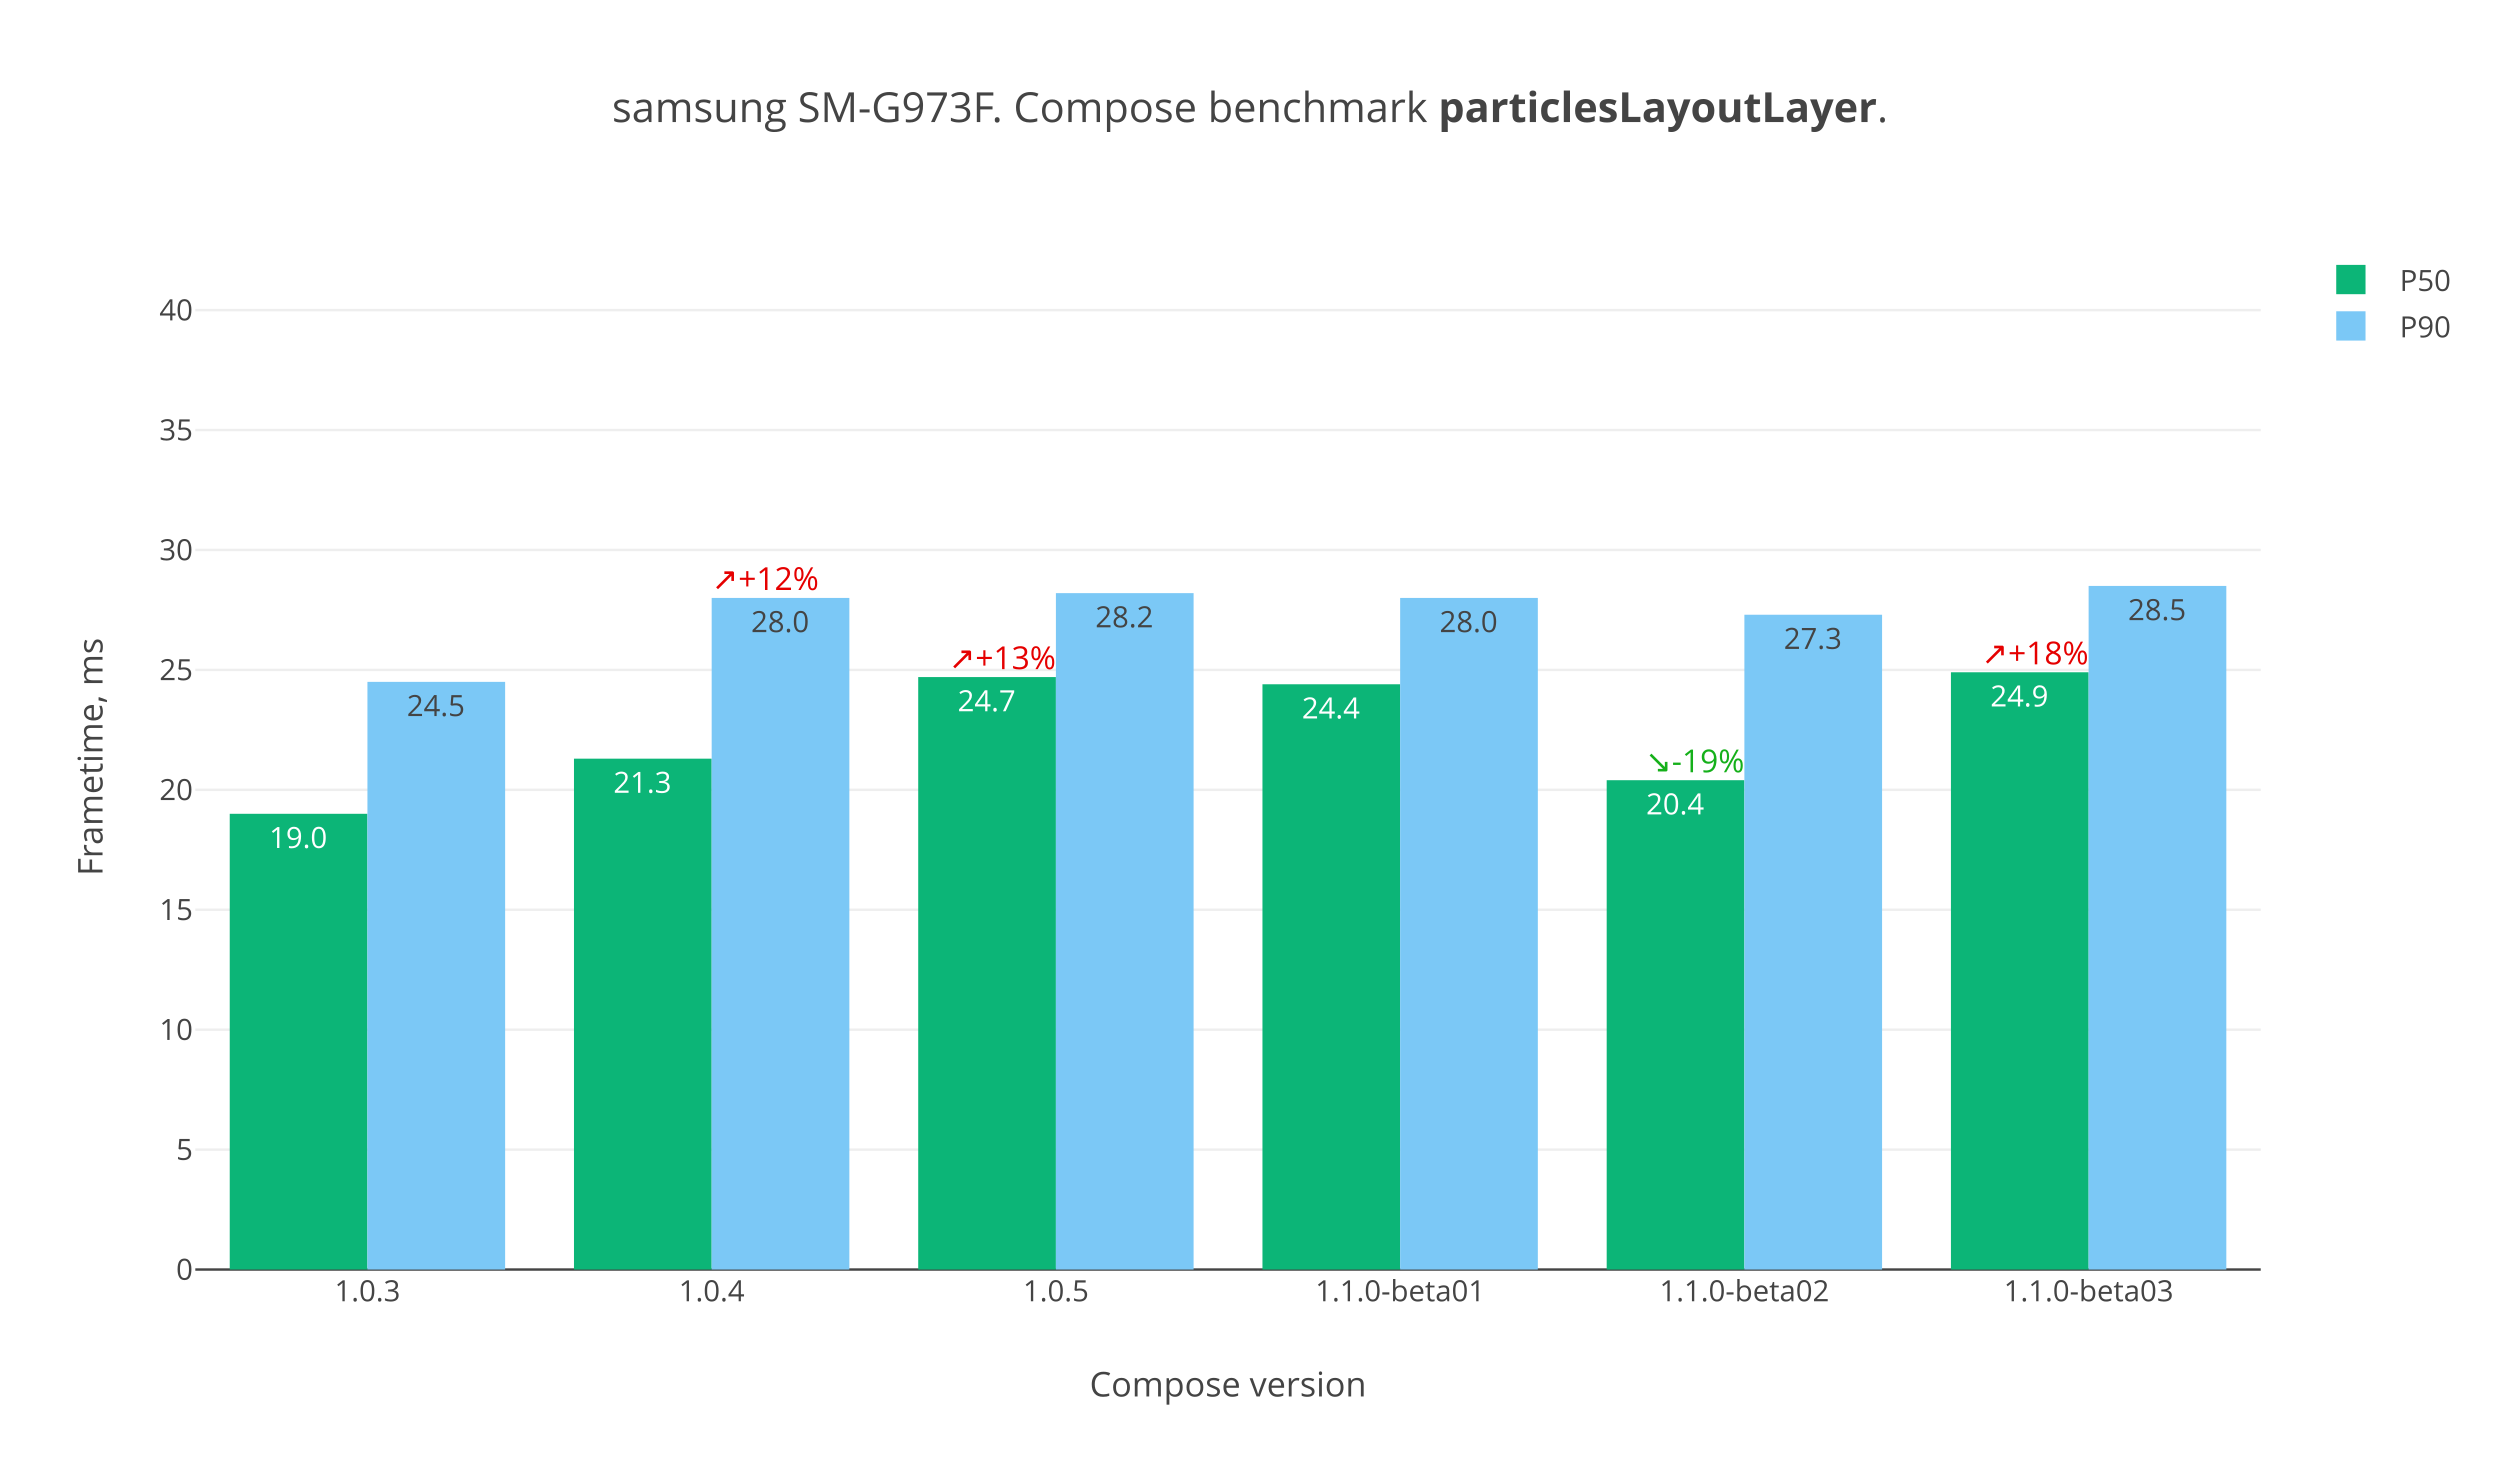
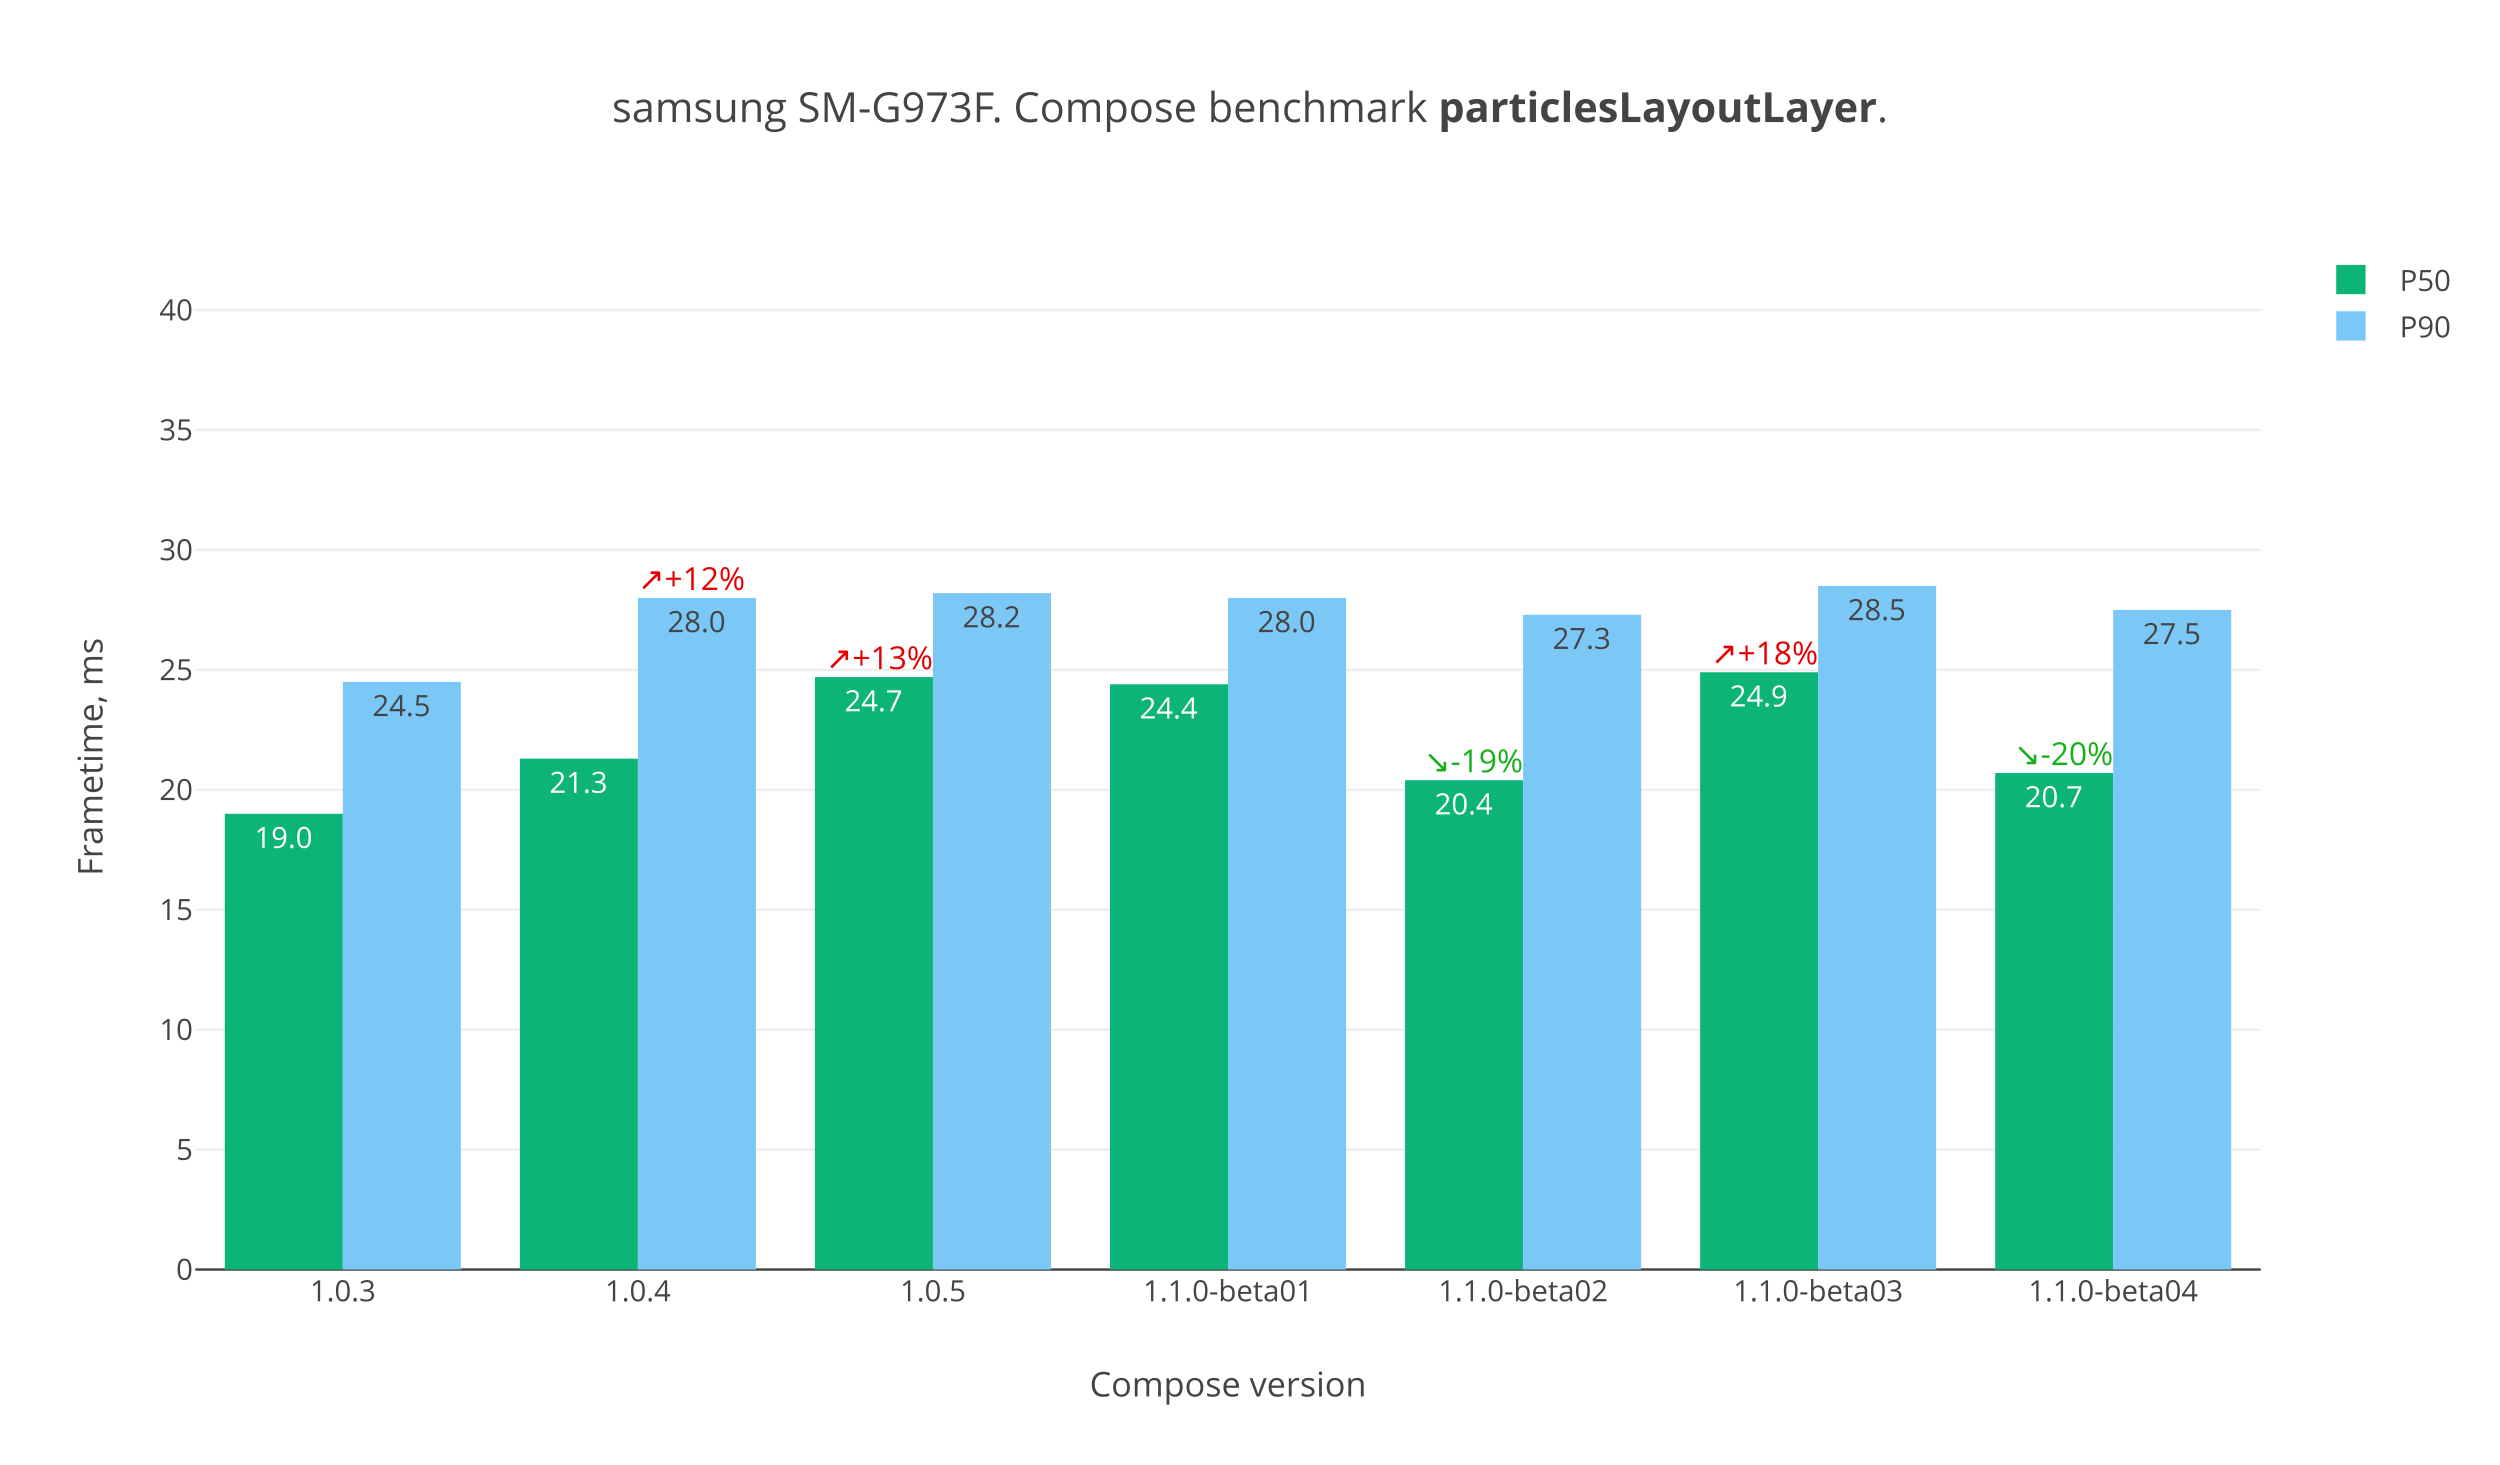
<svg xmlns="http://www.w3.org/2000/svg" class="main-svg" width="1024" height="600" style="" viewBox="0 0 1024 600">
  <rect x="0" y="0" width="1024" height="600" style="fill: rgb(255, 255, 255); fill-opacity: 1;" />
-   <defs id="defs-70051f">
+   <defs id="defs-d8cad8">
    <g class="clips">
-       <clipPath id="clip70051fxyplot" class="plotclip">
+       <clipPath id="clipd8cad8xyplot" class="plotclip">
        <rect width="846" height="420" />
      </clipPath>
-       <clipPath class="axesclip" id="clip70051fx">
+       <clipPath class="axesclip" id="clipd8cad8x">
        <rect x="80" y="0" width="846" height="600" />
      </clipPath>
-       <clipPath class="axesclip" id="clip70051fy">
+       <clipPath class="axesclip" id="clipd8cad8y">
        <rect x="0" y="100" width="1024" height="420" />
      </clipPath>
-       <clipPath class="axesclip" id="clip70051fxy">
+       <clipPath class="axesclip" id="clipd8cad8xy">
        <rect x="80" y="100" width="846" height="420" />
      </clipPath>
    </g>
    <g class="gradients" />
  </defs>
  <g class="bglayer" />
  <g class="layer-below">
    <g class="imagelayer" />
    <g class="shapelayer" />
  </g>
  <g class="cartesianlayer">
    <g class="subplot xy">
      <g class="layer-subplot">
        <g class="shapelayer" />
        <g class="imagelayer" />
      </g>
      <g class="gridlayer">
        <g class="x" />
        <g class="y">
          <path class="ygrid crisp" transform="translate(0,470.88)" d="M80,0h846" style="stroke: rgb(238, 238, 238); stroke-opacity: 1; stroke-width: 1px;" />
          <path class="ygrid crisp" transform="translate(0,421.75)" d="M80,0h846" style="stroke: rgb(238, 238, 238); stroke-opacity: 1; stroke-width: 1px;" />
          <path class="ygrid crisp" transform="translate(0,372.63)" d="M80,0h846" style="stroke: rgb(238, 238, 238); stroke-opacity: 1; stroke-width: 1px;" />
          <path class="ygrid crisp" transform="translate(0,323.51)" d="M80,0h846" style="stroke: rgb(238, 238, 238); stroke-opacity: 1; stroke-width: 1px;" />
          <path class="ygrid crisp" transform="translate(0,274.39)" d="M80,0h846" style="stroke: rgb(238, 238, 238); stroke-opacity: 1; stroke-width: 1px;" />
          <path class="ygrid crisp" transform="translate(0,225.26)" d="M80,0h846" style="stroke: rgb(238, 238, 238); stroke-opacity: 1; stroke-width: 1px;" />
          <path class="ygrid crisp" transform="translate(0,176.14)" d="M80,0h846" style="stroke: rgb(238, 238, 238); stroke-opacity: 1; stroke-width: 1px;" />
          <path class="ygrid crisp" transform="translate(0,127.02)" d="M80,0h846" style="stroke: rgb(238, 238, 238); stroke-opacity: 1; stroke-width: 1px;" />
        </g>
      </g>
      <g class="zerolinelayer">
        <path class="yzl zl crisp" transform="translate(0,520)" d="M80,0h846" style="stroke: rgb(68, 68, 68); stroke-opacity: 1; stroke-width: 1px;" />
      </g>
      <path class="xlines-below" />
      <path class="ylines-below" />
      <g class="overlines-below" />
      <g class="xaxislayer-below" />
      <g class="yaxislayer-below" />
      <g class="overaxes-below" />
-       <g class="plot" transform="translate(80,100)" clip-path="url('#clip70051fxyplot')">
+       <g class="plot" transform="translate(80,100)" clip-path="url('#clipd8cad8xyplot')">
        <g class="barlayer mlayer">
          <g class="trace bars" style="opacity: 1;">
            <g class="points">
              <g class="point">
-                 <path d="M14.1,420V233.33H70.5V420Z" style="vector-effect: non-scaling-stroke; opacity: 1; stroke-width: 0px; fill: rgb(12, 181, 119); fill-opacity: 1;" />
-                 <text class="bartext bartext-inside" text-anchor="middle" data-notex="1" x="0" y="0" style="font-family: 'Open Sans', verdana, arial, sans-serif; font-size: 12px; fill: rgb(255, 255, 255); fill-opacity: 1; white-space: pre;" transform="translate(42.13594,247.33)">19.0</text>
-               </g>
-               <g class="point">
-                 <path d="M155.1,420V210.74H211.5V420Z" style="vector-effect: non-scaling-stroke; opacity: 1; stroke-width: 0px; fill: rgb(12, 181, 119); fill-opacity: 1;" />
-                 <text class="bartext bartext-inside" text-anchor="middle" data-notex="1" x="0" y="0" style="font-family: 'Open Sans', verdana, arial, sans-serif; font-size: 12px; fill: rgb(255, 255, 255); fill-opacity: 1; white-space: pre;" transform="translate(183.1359,224.74)">21.3</text>
-               </g>
-               <g class="point">
-                 <path d="M296.1,420V177.33H352.5V420Z" style="vector-effect: non-scaling-stroke; opacity: 1; stroke-width: 0px; fill: rgb(12, 181, 119); fill-opacity: 1;" />
-                 <text class="bartext bartext-inside" text-anchor="middle" data-notex="1" x="0" y="0" style="font-family: 'Open Sans', verdana, arial, sans-serif; font-size: 12px; fill: rgb(255, 255, 255); fill-opacity: 1; white-space: pre;" transform="translate(324.1359,191.33)">24.7</text>
-               </g>
-               <g class="point">
-                 <path d="M437.1,420V180.28H493.5V420Z" style="vector-effect: non-scaling-stroke; opacity: 1; stroke-width: 0px; fill: rgb(12, 181, 119); fill-opacity: 1;" />
-                 <text class="bartext bartext-inside" text-anchor="middle" data-notex="1" x="0" y="0" style="font-family: 'Open Sans', verdana, arial, sans-serif; font-size: 12px; fill: rgb(255, 255, 255); fill-opacity: 1; white-space: pre;" transform="translate(465.1359,194.28)">24.4</text>
-               </g>
-               <g class="point">
-                 <path d="M578.1,420V219.58H634.5V420Z" style="vector-effect: non-scaling-stroke; opacity: 1; stroke-width: 0px; fill: rgb(12, 181, 119); fill-opacity: 1;" />
-                 <text class="bartext bartext-inside" text-anchor="middle" data-notex="1" x="0" y="0" style="font-family: 'Open Sans', verdana, arial, sans-serif; font-size: 12px; fill: rgb(255, 255, 255); fill-opacity: 1; white-space: pre;" transform="translate(606.1359,233.58)">20.4</text>
-               </g>
-               <g class="point">
-                 <path d="M719.1,420V175.37H775.5V420Z" style="vector-effect: non-scaling-stroke; opacity: 1; stroke-width: 0px; fill: rgb(12, 181, 119); fill-opacity: 1;" />
-                 <text class="bartext bartext-inside" text-anchor="middle" data-notex="1" x="0" y="0" style="font-family: 'Open Sans', verdana, arial, sans-serif; font-size: 12px; fill: rgb(255, 255, 255); fill-opacity: 1; white-space: pre;" transform="translate(747.1359,189.37)">24.9</text>
+                 <path d="M12.09,420V233.33H60.43V420Z" style="vector-effect: non-scaling-stroke; opacity: 1; stroke-width: 0px; fill: rgb(12, 181, 119); fill-opacity: 1;" />
+                 <text class="bartext bartext-inside" text-anchor="middle" data-notex="1" x="0" y="0" style="font-family: 'Open Sans', verdana, arial, sans-serif; font-size: 12px; fill: rgb(255, 255, 255); fill-opacity: 1; white-space: pre;" transform="translate(36.09594,247.33)">19.0</text>
+               </g>
+               <g class="point">
+                 <path d="M132.94,420V210.74H181.29V420Z" style="vector-effect: non-scaling-stroke; opacity: 1; stroke-width: 0px; fill: rgb(12, 181, 119); fill-opacity: 1;" />
+                 <text class="bartext bartext-inside" text-anchor="middle" data-notex="1" x="0" y="0" style="font-family: 'Open Sans', verdana, arial, sans-serif; font-size: 12px; fill: rgb(255, 255, 255); fill-opacity: 1; white-space: pre;" transform="translate(156.9509,224.74)">21.3</text>
+               </g>
+               <g class="point">
+                 <path d="M253.8,420V177.33H302.14V420Z" style="vector-effect: non-scaling-stroke; opacity: 1; stroke-width: 0px; fill: rgb(12, 181, 119); fill-opacity: 1;" />
+                 <text class="bartext bartext-inside" text-anchor="middle" data-notex="1" x="0" y="0" style="font-family: 'Open Sans', verdana, arial, sans-serif; font-size: 12px; fill: rgb(255, 255, 255); fill-opacity: 1; white-space: pre;" transform="translate(277.8059,191.33)">24.7</text>
+               </g>
+               <g class="point">
+                 <path d="M374.66,420V180.28H423V420Z" style="vector-effect: non-scaling-stroke; opacity: 1; stroke-width: 0px; fill: rgb(12, 181, 119); fill-opacity: 1;" />
+                 <text class="bartext bartext-inside" text-anchor="middle" data-notex="1" x="0" y="0" style="font-family: 'Open Sans', verdana, arial, sans-serif; font-size: 12px; fill: rgb(255, 255, 255); fill-opacity: 1; white-space: pre;" transform="translate(398.6659,194.28)">24.4</text>
+               </g>
+               <g class="point">
+                 <path d="M495.51,420V219.58H543.86V420Z" style="vector-effect: non-scaling-stroke; opacity: 1; stroke-width: 0px; fill: rgb(12, 181, 119); fill-opacity: 1;" />
+                 <text class="bartext bartext-inside" text-anchor="middle" data-notex="1" x="0" y="0" style="font-family: 'Open Sans', verdana, arial, sans-serif; font-size: 12px; fill: rgb(255, 255, 255); fill-opacity: 1; white-space: pre;" transform="translate(519.5209,233.58)">20.4</text>
+               </g>
+               <g class="point">
+                 <path d="M616.37,420V175.37H664.71V420Z" style="vector-effect: non-scaling-stroke; opacity: 1; stroke-width: 0px; fill: rgb(12, 181, 119); fill-opacity: 1;" />
+                 <text class="bartext bartext-inside" text-anchor="middle" data-notex="1" x="0" y="0" style="font-family: 'Open Sans', verdana, arial, sans-serif; font-size: 12px; fill: rgb(255, 255, 255); fill-opacity: 1; white-space: pre;" transform="translate(640.3759,189.37)">24.9</text>
+               </g>
+               <g class="point">
+                 <path d="M737.23,420V216.63H785.57V420Z" style="vector-effect: non-scaling-stroke; opacity: 1; stroke-width: 0px; fill: rgb(12, 181, 119); fill-opacity: 1;" />
+                 <text class="bartext bartext-inside" text-anchor="middle" data-notex="1" x="0" y="0" style="font-family: 'Open Sans', verdana, arial, sans-serif; font-size: 12px; fill: rgb(255, 255, 255); fill-opacity: 1; white-space: pre;" transform="translate(761.2359,230.63)">20.7</text>
              </g>
            </g>
          </g>
          <g class="trace bars" style="opacity: 1;">
            <g class="points">
              <g class="point">
-                 <path d="M70.5,420V179.3H126.9V420Z" style="vector-effect: non-scaling-stroke; opacity: 1; stroke-width: 0px; fill: rgb(123, 200, 246); fill-opacity: 1;" />
-                 <text class="bartext bartext-inside" text-anchor="middle" data-notex="1" x="0" y="0" style="font-family: 'Open Sans', verdana, arial, sans-serif; font-size: 12px; fill: rgb(68, 68, 68); fill-opacity: 1; white-space: pre;" transform="translate(98.53594,193.3)">24.5</text>
-               </g>
-               <g class="point">
-                 <path d="M211.5,420V144.91H267.9V420Z" style="vector-effect: non-scaling-stroke; opacity: 1; stroke-width: 0px; fill: rgb(123, 200, 246); fill-opacity: 1;" />
-                 <text class="bartext bartext-inside" text-anchor="middle" data-notex="1" x="0" y="0" style="font-family: 'Open Sans', verdana, arial, sans-serif; font-size: 12px; fill: rgb(68, 68, 68); fill-opacity: 1; white-space: pre;" transform="translate(239.5359,158.91)">28.0</text>
-               </g>
-               <g class="point">
-                 <path d="M352.5,420V142.95H408.9V420Z" style="vector-effect: non-scaling-stroke; opacity: 1; stroke-width: 0px; fill: rgb(123, 200, 246); fill-opacity: 1;" />
-                 <text class="bartext bartext-inside" text-anchor="middle" data-notex="1" x="0" y="0" style="font-family: 'Open Sans', verdana, arial, sans-serif; font-size: 12px; fill: rgb(68, 68, 68); fill-opacity: 1; white-space: pre;" transform="translate(380.5359,156.95)">28.2</text>
-               </g>
-               <g class="point">
-                 <path d="M493.5,420V144.91H549.9V420Z" style="vector-effect: non-scaling-stroke; opacity: 1; stroke-width: 0px; fill: rgb(123, 200, 246); fill-opacity: 1;" />
-                 <text class="bartext bartext-inside" text-anchor="middle" data-notex="1" x="0" y="0" style="font-family: 'Open Sans', verdana, arial, sans-serif; font-size: 12px; fill: rgb(68, 68, 68); fill-opacity: 1; white-space: pre;" transform="translate(521.5359,158.91)">28.0</text>
-               </g>
-               <g class="point">
-                 <path d="M634.5,420V151.79H690.9V420Z" style="vector-effect: non-scaling-stroke; opacity: 1; stroke-width: 0px; fill: rgb(123, 200, 246); fill-opacity: 1;" />
-                 <text class="bartext bartext-inside" text-anchor="middle" data-notex="1" x="0" y="0" style="font-family: 'Open Sans', verdana, arial, sans-serif; font-size: 12px; fill: rgb(68, 68, 68); fill-opacity: 1; white-space: pre;" transform="translate(662.5359,165.79)">27.3</text>
-               </g>
-               <g class="point">
-                 <path d="M775.5,420V140H831.9V420Z" style="vector-effect: non-scaling-stroke; opacity: 1; stroke-width: 0px; fill: rgb(123, 200, 246); fill-opacity: 1;" />
-                 <text class="bartext bartext-inside" text-anchor="middle" data-notex="1" x="0" y="0" style="font-family: 'Open Sans', verdana, arial, sans-serif; font-size: 12px; fill: rgb(68, 68, 68); fill-opacity: 1; white-space: pre;" transform="translate(803.5359,154)">28.5</text>
+                 <path d="M60.43,420V179.3H108.77V420Z" style="vector-effect: non-scaling-stroke; opacity: 1; stroke-width: 0px; fill: rgb(123, 200, 246); fill-opacity: 1;" />
+                 <text class="bartext bartext-inside" text-anchor="middle" data-notex="1" x="0" y="0" style="font-family: 'Open Sans', verdana, arial, sans-serif; font-size: 12px; fill: rgb(68, 68, 68); fill-opacity: 1; white-space: pre;" transform="translate(84.43594,193.3)">24.5</text>
+               </g>
+               <g class="point">
+                 <path d="M181.29,420V144.91H229.63V420Z" style="vector-effect: non-scaling-stroke; opacity: 1; stroke-width: 0px; fill: rgb(123, 200, 246); fill-opacity: 1;" />
+                 <text class="bartext bartext-inside" text-anchor="middle" data-notex="1" x="0" y="0" style="font-family: 'Open Sans', verdana, arial, sans-serif; font-size: 12px; fill: rgb(68, 68, 68); fill-opacity: 1; white-space: pre;" transform="translate(205.2959,158.91)">28.0</text>
+               </g>
+               <g class="point">
+                 <path d="M302.14,420V142.95H350.49V420Z" style="vector-effect: non-scaling-stroke; opacity: 1; stroke-width: 0px; fill: rgb(123, 200, 246); fill-opacity: 1;" />
+                 <text class="bartext bartext-inside" text-anchor="middle" data-notex="1" x="0" y="0" style="font-family: 'Open Sans', verdana, arial, sans-serif; font-size: 12px; fill: rgb(68, 68, 68); fill-opacity: 1; white-space: pre;" transform="translate(326.1509,156.95)">28.2</text>
+               </g>
+               <g class="point">
+                 <path d="M423,420V144.91H471.34V420Z" style="vector-effect: non-scaling-stroke; opacity: 1; stroke-width: 0px; fill: rgb(123, 200, 246); fill-opacity: 1;" />
+                 <text class="bartext bartext-inside" text-anchor="middle" data-notex="1" x="0" y="0" style="font-family: 'Open Sans', verdana, arial, sans-serif; font-size: 12px; fill: rgb(68, 68, 68); fill-opacity: 1; white-space: pre;" transform="translate(447.0059,158.91)">28.0</text>
+               </g>
+               <g class="point">
+                 <path d="M543.86,420V151.79H592.2V420Z" style="vector-effect: non-scaling-stroke; opacity: 1; stroke-width: 0px; fill: rgb(123, 200, 246); fill-opacity: 1;" />
+                 <text class="bartext bartext-inside" text-anchor="middle" data-notex="1" x="0" y="0" style="font-family: 'Open Sans', verdana, arial, sans-serif; font-size: 12px; fill: rgb(68, 68, 68); fill-opacity: 1; white-space: pre;" transform="translate(567.8659,165.79)">27.3</text>
+               </g>
+               <g class="point">
+                 <path d="M664.71,420V140H713.06V420Z" style="vector-effect: non-scaling-stroke; opacity: 1; stroke-width: 0px; fill: rgb(123, 200, 246); fill-opacity: 1;" />
+                 <text class="bartext bartext-inside" text-anchor="middle" data-notex="1" x="0" y="0" style="font-family: 'Open Sans', verdana, arial, sans-serif; font-size: 12px; fill: rgb(68, 68, 68); fill-opacity: 1; white-space: pre;" transform="translate(688.7209,154)">28.5</text>
+               </g>
+               <g class="point">
+                 <path d="M785.57,420V149.82H833.91V420Z" style="vector-effect: non-scaling-stroke; opacity: 1; stroke-width: 0px; fill: rgb(123, 200, 246); fill-opacity: 1;" />
+                 <text class="bartext bartext-inside" text-anchor="middle" data-notex="1" x="0" y="0" style="font-family: 'Open Sans', verdana, arial, sans-serif; font-size: 12px; fill: rgb(68, 68, 68); fill-opacity: 1; white-space: pre;" transform="translate(809.5759,163.82)">27.5</text>
              </g>
            </g>
          </g>
        </g>
        <g class="scatterlayer mlayer">
-           <g class="trace scatter traceebbfe4" style="stroke-miterlimit: 2; opacity: 1;">
+           <g class="trace scatter trace982c4d" style="stroke-miterlimit: 2; opacity: 1;">
            <g class="fills" />
            <g class="errorbars" />
            <g class="lines" />
            <g class="points" />
            <g class="text">
              <g class="textpoint" />
              <g class="textpoint" />
              <g class="textpoint" transform="translate(0,-3.25)">
-                 <text x="352.5" y="177.33" text-anchor="end" style="font-family: 'Open Sans', verdana, arial, sans-serif; font-size: 13px; fill: rgb(229, 0, 0); fill-opacity: 1; white-space: pre;">↗+13%</text>
-               </g>
-               <g class="textpoint" />
-               <g class="textpoint" transform="translate(0,-3.25)">
-                 <text x="634.5" y="219.58" text-anchor="end" style="font-family: 'Open Sans', verdana, arial, sans-serif; font-size: 13px; fill: rgb(21, 176, 26); fill-opacity: 1; white-space: pre;">↘-19%</text>
-               </g>
-               <g class="textpoint" transform="translate(0,-3.25)">
-                 <text x="775.5" y="175.37" text-anchor="end" style="font-family: 'Open Sans', verdana, arial, sans-serif; font-size: 13px; fill: rgb(229, 0, 0); fill-opacity: 1; white-space: pre;">↗+18%</text>
-               </g>
-             </g>
-           </g>
-           <g class="trace scatter trace9ba8a6" style="stroke-miterlimit: 2; opacity: 1;">
+                 <text x="302.14" y="177.33" text-anchor="end" style="font-family: 'Open Sans', verdana, arial, sans-serif; font-size: 13px; fill: rgb(229, 0, 0); fill-opacity: 1; white-space: pre;">↗+13%</text>
+               </g>
+               <g class="textpoint" />
+               <g class="textpoint" transform="translate(0,-3.25)">
+                 <text x="543.86" y="219.58" text-anchor="end" style="font-family: 'Open Sans', verdana, arial, sans-serif; font-size: 13px; fill: rgb(21, 176, 26); fill-opacity: 1; white-space: pre;">↘-19%</text>
+               </g>
+               <g class="textpoint" transform="translate(0,-3.25)">
+                 <text x="664.71" y="175.37" text-anchor="end" style="font-family: 'Open Sans', verdana, arial, sans-serif; font-size: 13px; fill: rgb(229, 0, 0); fill-opacity: 1; white-space: pre;">↗+18%</text>
+               </g>
+               <g class="textpoint" transform="translate(0,-3.25)">
+                 <text x="785.57" y="216.63" text-anchor="end" style="font-family: 'Open Sans', verdana, arial, sans-serif; font-size: 13px; fill: rgb(21, 176, 26); fill-opacity: 1; white-space: pre;">↘-20%</text>
+               </g>
+             </g>
+           </g>
+           <g class="trace scatter trace9f2b2d" style="stroke-miterlimit: 2; opacity: 1;">
            <g class="fills" />
            <g class="errorbars" />
            <g class="lines" />
            <g class="points" />
            <g class="text">
              <g class="textpoint" />
              <g class="textpoint" transform="translate(0,-3.25)">
-                 <text x="211.5" y="144.91" text-anchor="start" style="font-family: 'Open Sans', verdana, arial, sans-serif; font-size: 13px; fill: rgb(229, 0, 0); fill-opacity: 1; white-space: pre;">↗+12%</text>
-               </g>
+                 <text x="181.29" y="144.91" text-anchor="start" style="font-family: 'Open Sans', verdana, arial, sans-serif; font-size: 13px; fill: rgb(229, 0, 0); fill-opacity: 1; white-space: pre;">↗+12%</text>
+               </g>
+               <g class="textpoint" />
              <g class="textpoint" />
              <g class="textpoint" />
              <g class="textpoint" />
              <g class="textpoint" />
            </g>
          </g>
        </g>
      </g>
      <g class="overplot" />
      <path class="xlines-above crisp" style="fill: none;" d="M0,0" />
      <path class="ylines-above crisp" style="fill: none;" d="M0,0" />
      <g class="overlines-above" />
      <g class="xaxislayer-above">
        <g class="xtick">
-           <text text-anchor="middle" x="0" y="533" transform="translate(150.5,0)" style="font-family: 'Open Sans', verdana, arial, sans-serif; font-size: 12px; fill: rgb(68, 68, 68); fill-opacity: 1; white-space: pre;">1.0.3</text>
-         </g>
-         <g class="xtick">
-           <text text-anchor="middle" x="0" y="533" transform="translate(291.5,0)" style="font-family: 'Open Sans', verdana, arial, sans-serif; font-size: 12px; fill: rgb(68, 68, 68); fill-opacity: 1; white-space: pre;">1.0.4</text>
-         </g>
-         <g class="xtick">
-           <text text-anchor="middle" x="0" y="533" transform="translate(432.5,0)" style="font-family: 'Open Sans', verdana, arial, sans-serif; font-size: 12px; fill: rgb(68, 68, 68); fill-opacity: 1; white-space: pre;">1.0.5</text>
-         </g>
-         <g class="xtick">
-           <text text-anchor="middle" x="0" y="533" transform="translate(573.5,0)" style="font-family: 'Open Sans', verdana, arial, sans-serif; font-size: 12px; fill: rgb(68, 68, 68); fill-opacity: 1; white-space: pre;">1.1.0-beta01</text>
-         </g>
-         <g class="xtick">
-           <text text-anchor="middle" x="0" y="533" transform="translate(714.5,0)" style="font-family: 'Open Sans', verdana, arial, sans-serif; font-size: 12px; fill: rgb(68, 68, 68); fill-opacity: 1; white-space: pre;">1.1.0-beta02</text>
-         </g>
-         <g class="xtick">
-           <text text-anchor="middle" x="0" y="533" transform="translate(855.5,0)" style="font-family: 'Open Sans', verdana, arial, sans-serif; font-size: 12px; fill: rgb(68, 68, 68); fill-opacity: 1; white-space: pre;">1.1.0-beta03</text>
+           <text text-anchor="middle" x="0" y="533" transform="translate(140.43,0)" style="font-family: 'Open Sans', verdana, arial, sans-serif; font-size: 12px; fill: rgb(68, 68, 68); fill-opacity: 1; white-space: pre;">1.0.3</text>
+         </g>
+         <g class="xtick">
+           <text text-anchor="middle" x="0" y="533" transform="translate(261.29,0)" style="font-family: 'Open Sans', verdana, arial, sans-serif; font-size: 12px; fill: rgb(68, 68, 68); fill-opacity: 1; white-space: pre;">1.0.4</text>
+         </g>
+         <g class="xtick">
+           <text text-anchor="middle" x="0" y="533" transform="translate(382.14,0)" style="font-family: 'Open Sans', verdana, arial, sans-serif; font-size: 12px; fill: rgb(68, 68, 68); fill-opacity: 1; white-space: pre;">1.0.5</text>
+         </g>
+         <g class="xtick">
+           <text text-anchor="middle" x="0" y="533" transform="translate(503,0)" style="font-family: 'Open Sans', verdana, arial, sans-serif; font-size: 12px; fill: rgb(68, 68, 68); fill-opacity: 1; white-space: pre;">1.1.0-beta01</text>
+         </g>
+         <g class="xtick">
+           <text text-anchor="middle" x="0" y="533" transform="translate(623.86,0)" style="font-family: 'Open Sans', verdana, arial, sans-serif; font-size: 12px; fill: rgb(68, 68, 68); fill-opacity: 1; white-space: pre;">1.1.0-beta02</text>
+         </g>
+         <g class="xtick">
+           <text text-anchor="middle" x="0" y="533" transform="translate(744.71,0)" style="font-family: 'Open Sans', verdana, arial, sans-serif; font-size: 12px; fill: rgb(68, 68, 68); fill-opacity: 1; white-space: pre;">1.1.0-beta03</text>
+         </g>
+         <g class="xtick">
+           <text text-anchor="middle" x="0" y="533" transform="translate(865.57,0)" style="font-family: 'Open Sans', verdana, arial, sans-serif; font-size: 12px; fill: rgb(68, 68, 68); fill-opacity: 1; white-space: pre;">1.1.0-beta04</text>
        </g>
      </g>
      <g class="yaxislayer-above">
        <g class="ytick">
          <text text-anchor="end" x="79" y="4.2" transform="translate(0,520)" style="font-family: 'Open Sans', verdana, arial, sans-serif; font-size: 12px; fill: rgb(68, 68, 68); fill-opacity: 1; white-space: pre;">0</text>
        </g>
        <g class="ytick">
          <text text-anchor="end" x="79" y="4.2" transform="translate(0,470.88)" style="font-family: 'Open Sans', verdana, arial, sans-serif; font-size: 12px; fill: rgb(68, 68, 68); fill-opacity: 1; white-space: pre;">5</text>
        </g>
        <g class="ytick">
          <text text-anchor="end" x="79" y="4.2" transform="translate(0,421.75)" style="font-family: 'Open Sans', verdana, arial, sans-serif; font-size: 12px; fill: rgb(68, 68, 68); fill-opacity: 1; white-space: pre;">10</text>
        </g>
        <g class="ytick">
          <text text-anchor="end" x="79" y="4.2" transform="translate(0,372.63)" style="font-family: 'Open Sans', verdana, arial, sans-serif; font-size: 12px; fill: rgb(68, 68, 68); fill-opacity: 1; white-space: pre;">15</text>
        </g>
        <g class="ytick">
          <text text-anchor="end" x="79" y="4.2" transform="translate(0,323.51)" style="font-family: 'Open Sans', verdana, arial, sans-serif; font-size: 12px; fill: rgb(68, 68, 68); fill-opacity: 1; white-space: pre;">20</text>
        </g>
        <g class="ytick">
          <text text-anchor="end" x="79" y="4.2" transform="translate(0,274.39)" style="font-family: 'Open Sans', verdana, arial, sans-serif; font-size: 12px; fill: rgb(68, 68, 68); fill-opacity: 1; white-space: pre;">25</text>
        </g>
        <g class="ytick">
          <text text-anchor="end" x="79" y="4.2" transform="translate(0,225.26)" style="font-family: 'Open Sans', verdana, arial, sans-serif; font-size: 12px; fill: rgb(68, 68, 68); fill-opacity: 1; white-space: pre;">30</text>
        </g>
        <g class="ytick">
          <text text-anchor="end" x="79" y="4.2" transform="translate(0,176.14)" style="font-family: 'Open Sans', verdana, arial, sans-serif; font-size: 12px; fill: rgb(68, 68, 68); fill-opacity: 1; white-space: pre;">35</text>
        </g>
        <g class="ytick">
          <text text-anchor="end" x="79" y="4.2" transform="translate(0,127.02)" style="font-family: 'Open Sans', verdana, arial, sans-serif; font-size: 12px; fill: rgb(68, 68, 68); fill-opacity: 1; white-space: pre;">40</text>
        </g>
      </g>
      <g class="overaxes-above" />
    </g>
  </g>
  <g class="polarlayer" />
  <g class="ternarylayer" />
  <g class="geolayer" />
  <g class="funnelarealayer" />
  <g class="pielayer" />
  <g class="treemaplayer" />
  <g class="sunburstlayer" />
  <g class="glimages" />
-   <defs id="topdefs-70051f">
+   <defs id="topdefs-d8cad8">
    <g class="clips" />
-     <clipPath id="legend70051f">
+     <clipPath id="legendd8cad8">
      <rect width="69" height="48" x="0" y="0" />
    </clipPath>
  </defs>
  <g class="layer-above">
    <g class="imagelayer" />
    <g class="shapelayer" />
  </g>
  <g class="infolayer">
    <g class="legend" pointer-events="all" transform="translate(942.92,100)">
      <rect class="bg" shape-rendering="crispEdges" style="stroke: rgb(68, 68, 68); stroke-opacity: 1; fill: rgb(255, 255, 255); fill-opacity: 1; stroke-width: 0px;" width="69" height="48" x="0" y="0" />
-       <g class="scrollbox" transform="" clip-path="url('#legend70051f')">
+       <g class="scrollbox" transform="" clip-path="url('#legendd8cad8')">
        <g class="groups">
          <g class="traces" style="opacity: 1;" transform="translate(0,14.5)">
            <text class="legendtext" text-anchor="start" x="40" y="4.68" style="font-family: 'Open Sans', verdana, arial, sans-serif; font-size: 12px; fill: rgb(68, 68, 68); fill-opacity: 1; white-space: pre;">P50</text>
            <g class="layers" style="opacity: 1;">
              <g class="legendfill" />
              <g class="legendlines" />
              <g class="legendsymbols">
                <g class="legendpoints">
                  <path class="legendundefined" d="M6,6H-6V-6H6Z" transform="translate(20,0)" style="stroke-width: 0px; fill: rgb(12, 181, 119); fill-opacity: 1;" />
                </g>
              </g>
            </g>
            <rect class="legendtoggle" x="0" y="-9.5" width="63.688" height="19" style="fill: rgb(0, 0, 0); fill-opacity: 0;" />
          </g>
          <g class="traces" style="opacity: 1;" transform="translate(0,33.5)">
            <text class="legendtext" text-anchor="start" x="40" y="4.68" style="font-family: 'Open Sans', verdana, arial, sans-serif; font-size: 12px; fill: rgb(68, 68, 68); fill-opacity: 1; white-space: pre;">P90</text>
            <g class="layers" style="opacity: 1;">
              <g class="legendfill" />
              <g class="legendlines" />
              <g class="legendsymbols">
                <g class="legendpoints">
                  <path class="legendundefined" d="M6,6H-6V-6H6Z" transform="translate(20,0)" style="stroke-width: 0px; fill: rgb(123, 200, 246); fill-opacity: 1;" />
                </g>
              </g>
            </g>
            <rect class="legendtoggle" x="0" y="-9.5" width="63.688" height="19" style="fill: rgb(0, 0, 0); fill-opacity: 0;" />
          </g>
        </g>
      </g>
      <rect class="scrollbar" rx="20" ry="3" width="0" height="0" style="fill: rgb(128, 139, 164); fill-opacity: 1;" x="0" y="0" />
    </g>
    <g class="g-gtitle">
      <text class="gtitle" x="512" y="50" text-anchor="middle" dy="0em" style="font-family: 'Open Sans', verdana, arial, sans-serif; font-size: 17px; fill: rgb(68, 68, 68); opacity: 1; font-weight: normal; white-space: pre;">samsung SM-G973F. Compose benchmark <tspan style="font-weight:bold">particlesLayoutLayer</tspan>.</text>
    </g>
    <g class="g-xtitle">
      <text class="xtitle" x="503" y="572" text-anchor="middle" style="font-family: 'Open Sans', verdana, arial, sans-serif; font-size: 14px; fill: rgb(68, 68, 68); opacity: 1; font-weight: normal; white-space: pre;">Compose version</text>
    </g>
    <g class="g-ytitle">
      <text class="ytitle" transform="rotate(-90,42,310)" x="42" y="310" text-anchor="middle" style="font-family: 'Open Sans', verdana, arial, sans-serif; font-size: 14px; fill: rgb(68, 68, 68); opacity: 1; font-weight: normal; white-space: pre;">Frametime, ms</text>
    </g>
  </g>
</svg>
